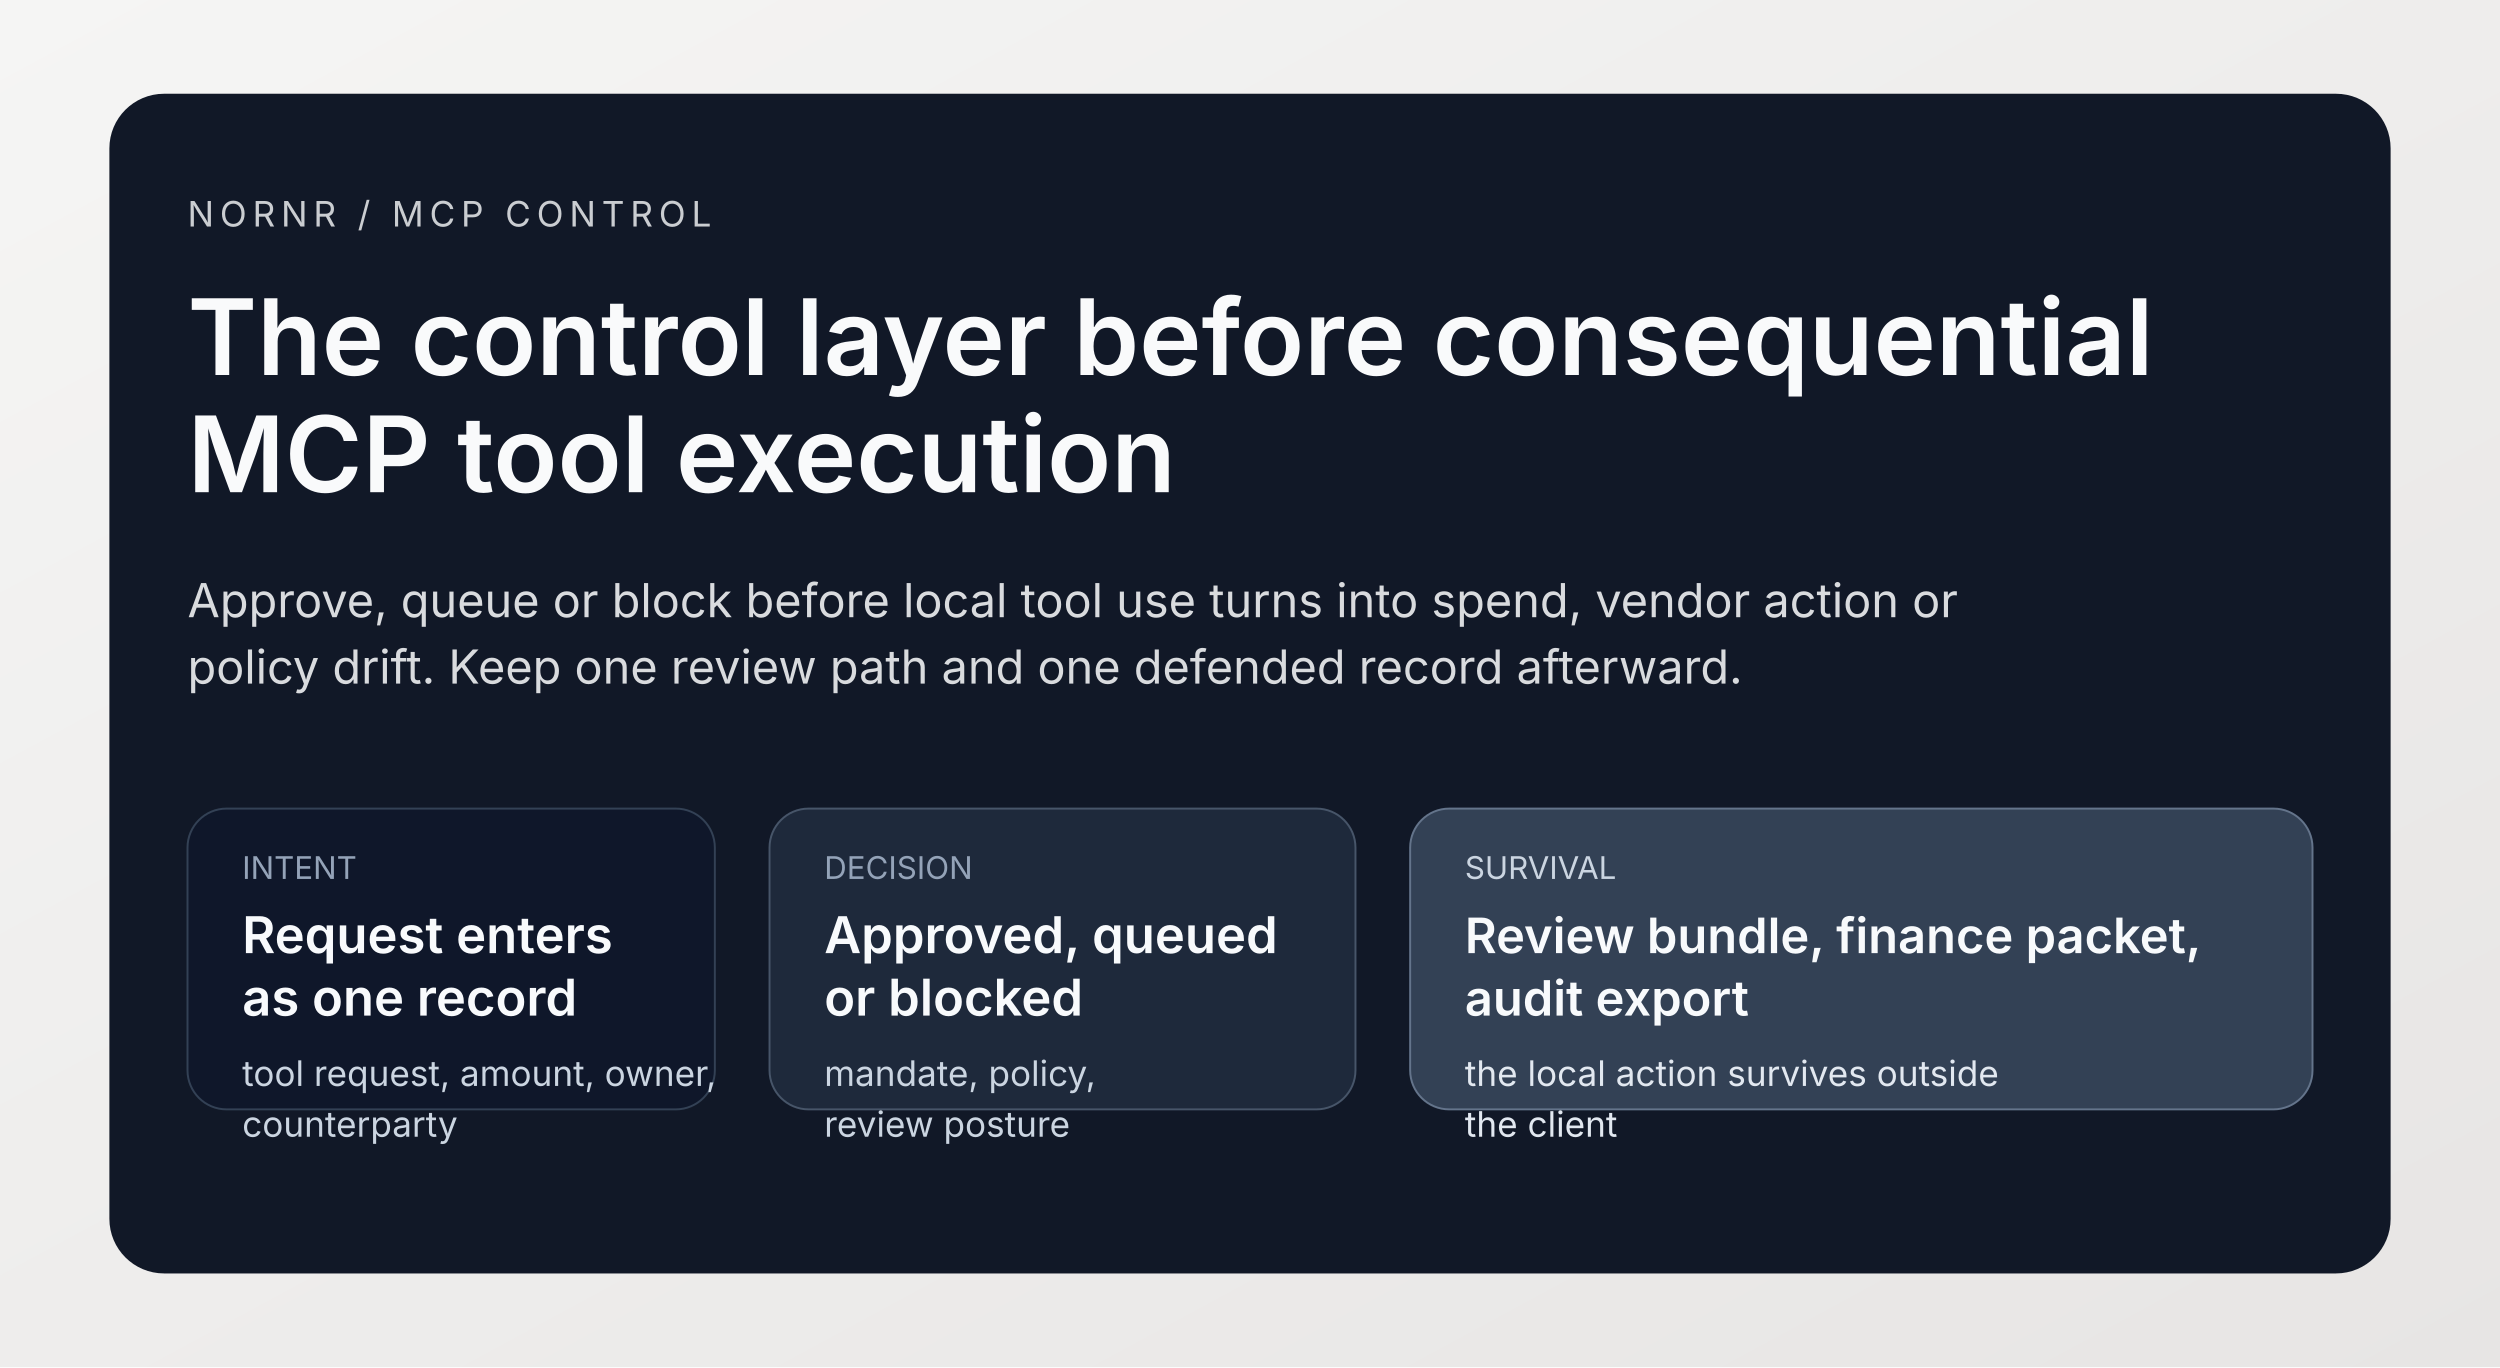
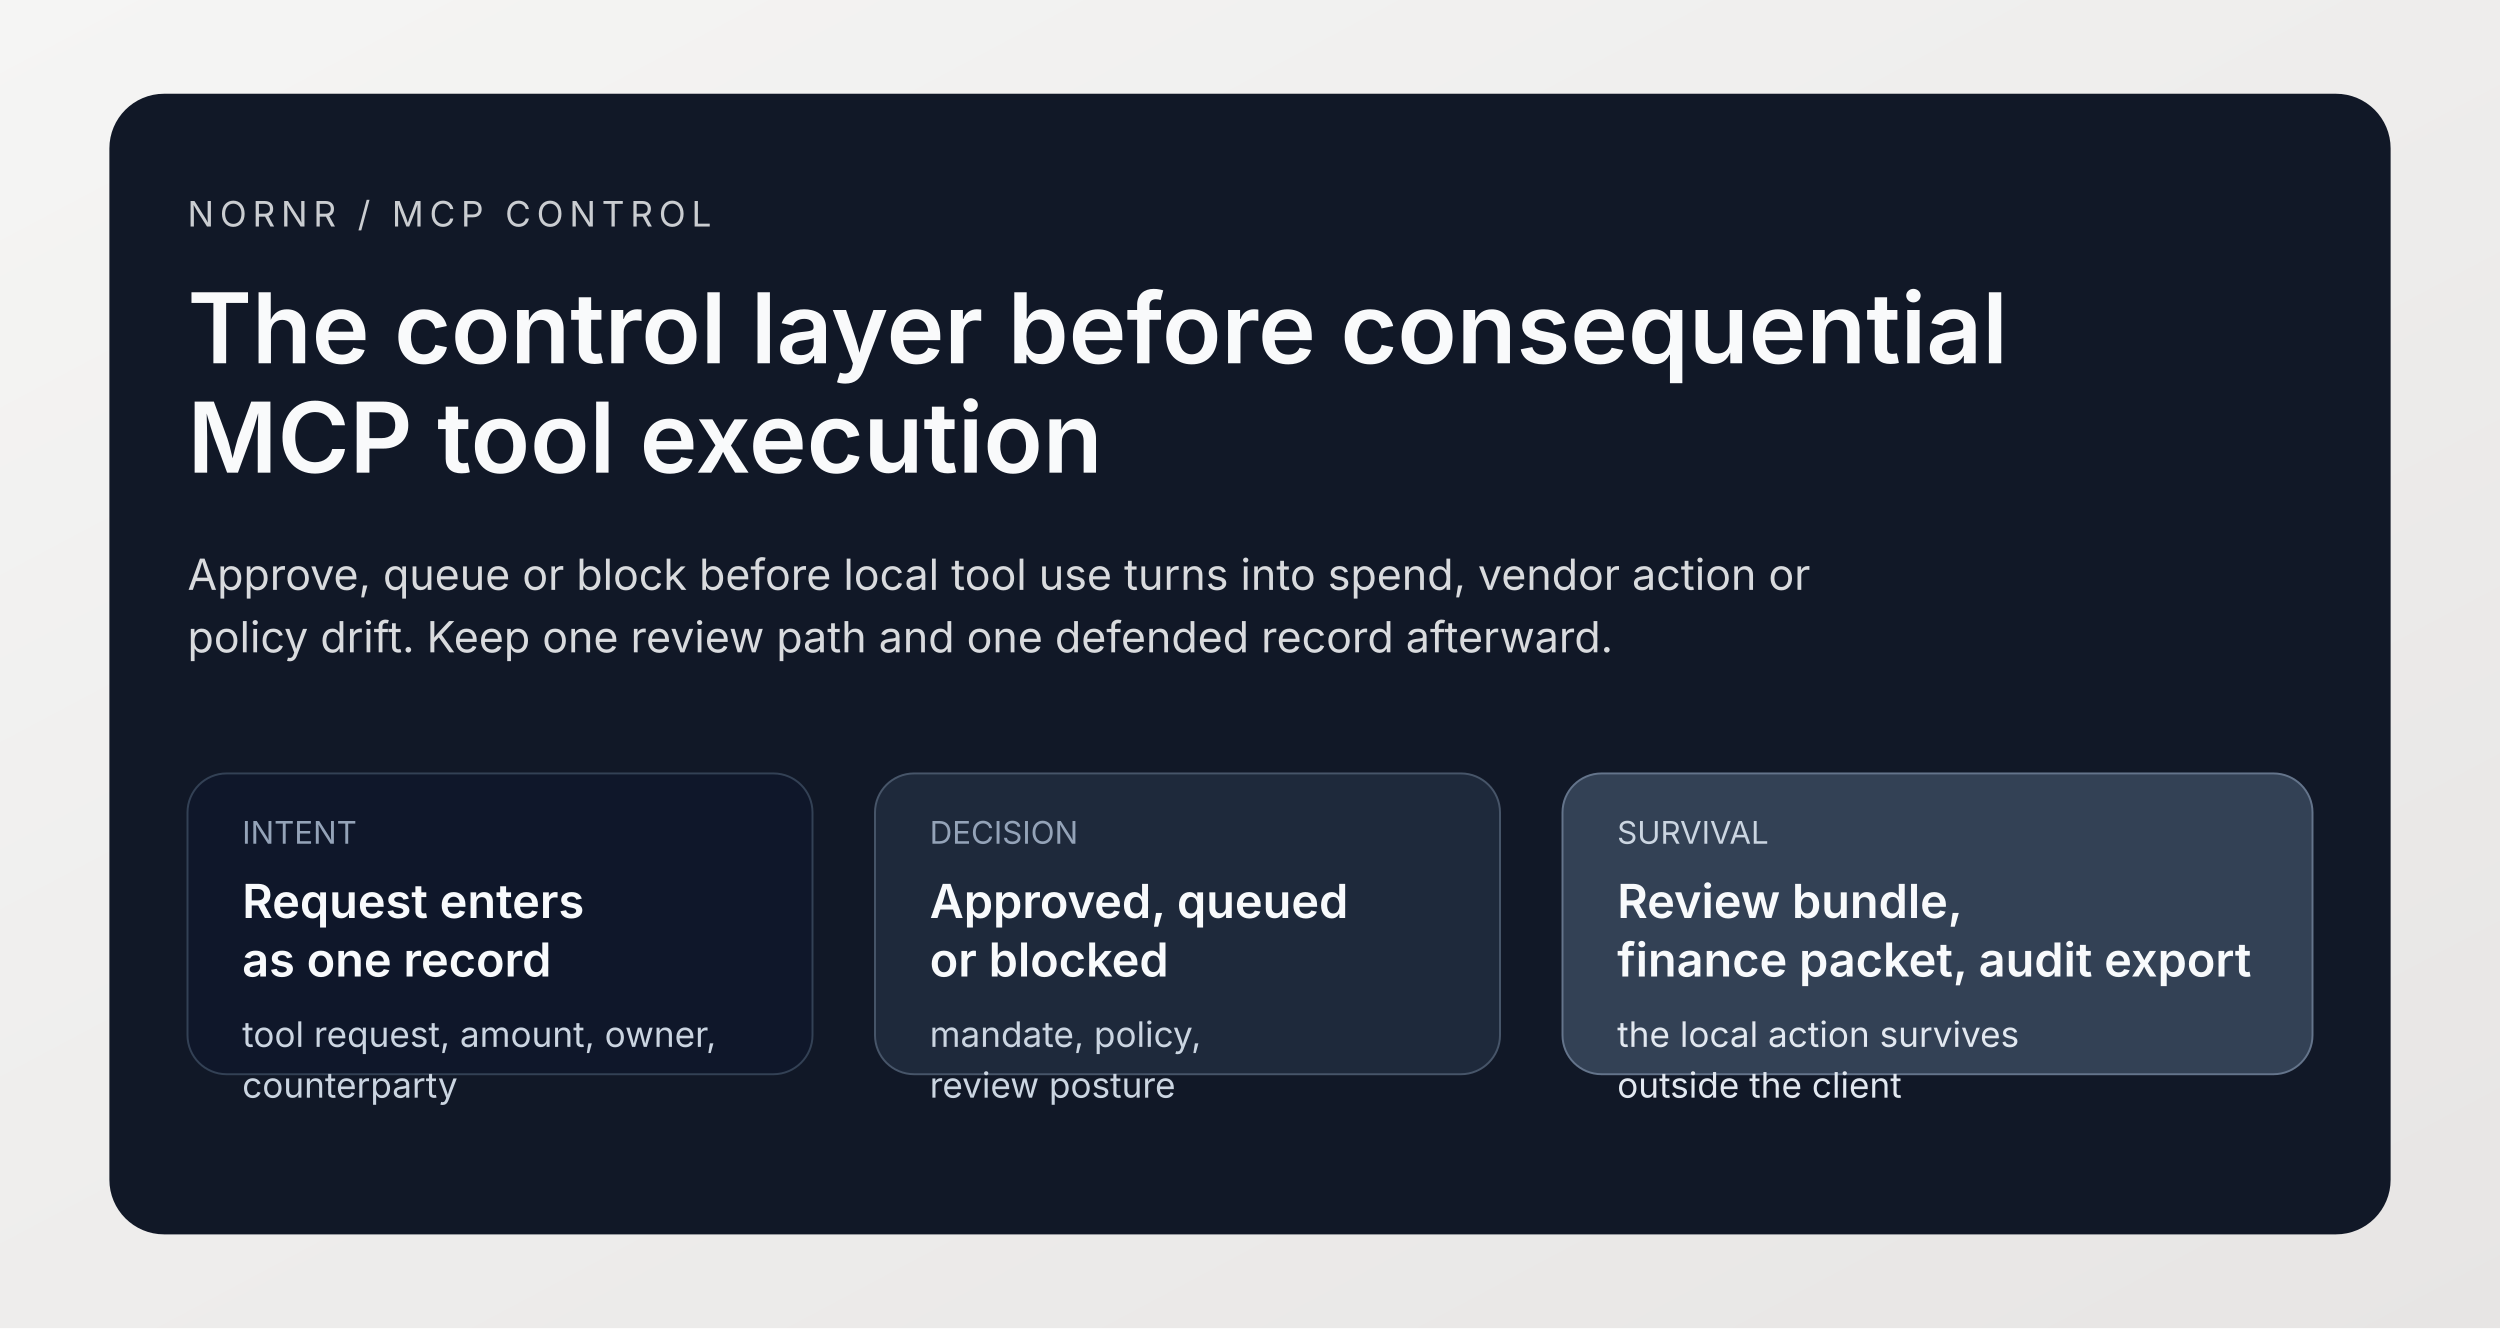
- <svg xmlns="http://www.w3.org/2000/svg" width="1280" height="700" viewBox="0 0 1280 700" role="img" aria-labelledby="title desc">
+ <svg xmlns="http://www.w3.org/2000/svg" width="1280" height="680" viewBox="0 0 1280 680" role="img" aria-labelledby="title desc">
  <defs>
    <linearGradient id="bg" x1="0" y1="0" x2="1" y2="1">
      <stop offset="0%" stop-color="#f5f5f4" />
      <stop offset="100%" stop-color="#e7e5e4" />
    </linearGradient>
  </defs>
-   <rect width="1280" height="700" fill="url(#bg)" />
-   <rect x="56" y="48" width="1168" height="604" rx="28" fill="#111827" />
+   <rect width="1280" height="680" fill="url(#bg)" />
+   <rect x="56" y="48" width="1168" height="584" rx="28" fill="#111827" />
  <g font-family="Inter, Arial, sans-serif" fill="#f9fafb">
    <text x="96" y="116" font-size="18" letter-spacing="3" opacity="0.8">NORNR / MCP CONTROL</text>
-     <text x="96" y="192" font-size="54" font-weight="600">The control layer before consequential</text>
-     <text x="96" y="252" font-size="54" font-weight="600">MCP tool execution</text>
-     <text x="96" y="316" font-size="24" opacity="0.86">Approve, queue or block before local tool use turns into spend, vendor action or</text>
-     <text x="96" y="350" font-size="24" opacity="0.86">policy drift. Keep one review path and one defended record afterward.</text>
+     <text x="96" y="186" font-size="50" font-weight="600">The control layer before consequential</text>
+     <text x="96" y="242" font-size="50" font-weight="600">MCP tool execution</text>
+     <text x="96" y="302" font-size="22" opacity="0.86">Approve, queue or block before local tool use turns into spend, vendor action or</text>
+     <text x="96" y="334" font-size="22" opacity="0.86">policy drift. Keep one review path and one defended record afterward.</text>
  </g>
  <g font-family="Inter, Arial, sans-serif">
-     <rect x="96" y="414" width="270" height="154" rx="20" fill="#0f172a" stroke="#334155" />
-     <text x="124" y="450" font-size="16" fill="#94a3b8">INTENT</text>
-     <text x="124" y="488" font-size="26" fill="#f8fafc" font-weight="600">Request enters</text>
-     <text x="124" y="520" font-size="26" fill="#f8fafc" font-weight="600">as one record</text>
-     <text x="124" y="556" font-size="18" fill="#cbd5e1">tool request, amount, owner,</text>
-     <text x="124" y="582" font-size="18" fill="#cbd5e1">counterparty</text>
-     <rect x="394" y="414" width="300" height="154" rx="20" fill="#1e293b" stroke="#475569" />
-     <text x="422" y="450" font-size="16" fill="#94a3b8">DECISION</text>
-     <text x="422" y="488" font-size="26" fill="#f8fafc" font-weight="600">Approved, queued</text>
-     <text x="422" y="520" font-size="26" fill="#f8fafc" font-weight="600">or blocked</text>
-     <text x="422" y="556" font-size="18" fill="#cbd5e1">mandate, policy,</text>
-     <text x="422" y="582" font-size="18" fill="#cbd5e1">review posture</text>
-     <rect x="722" y="414" width="462" height="154" rx="20" fill="#334155" stroke="#64748b" />
-     <text x="750" y="450" font-size="16" fill="#cbd5e1">SURVIVAL</text>
-     <text x="750" y="488" font-size="25" fill="#f8fafc" font-weight="600">Review bundle, finance packet,</text>
-     <text x="750" y="520" font-size="25" fill="#f8fafc" font-weight="600">audit export</text>
-     <text x="750" y="556" font-size="18" fill="#e2e8f0">the local action survives outside</text>
-     <text x="750" y="582" font-size="18" fill="#e2e8f0">the client</text>
+     <rect x="96" y="396" width="320" height="154" rx="20" fill="#0f172a" stroke="#334155" />
+     <text x="124" y="432" font-size="16" fill="#94a3b8">INTENT</text>
+     <text x="124" y="470" font-size="24" fill="#f8fafc" font-weight="600">Request enters</text>
+     <text x="124" y="500" font-size="24" fill="#f8fafc" font-weight="600">as one record</text>
+     <text x="124" y="536" font-size="18" fill="#cbd5e1">tool request, amount, owner,</text>
+     <text x="124" y="562" font-size="18" fill="#cbd5e1">counterparty</text>
+     <rect x="448" y="396" width="320" height="154" rx="20" fill="#1e293b" stroke="#475569" />
+     <text x="476" y="432" font-size="16" fill="#94a3b8">DECISION</text>
+     <text x="476" y="470" font-size="24" fill="#f8fafc" font-weight="600">Approved, queued</text>
+     <text x="476" y="500" font-size="24" fill="#f8fafc" font-weight="600">or blocked</text>
+     <text x="476" y="536" font-size="18" fill="#cbd5e1">mandate, policy,</text>
+     <text x="476" y="562" font-size="18" fill="#cbd5e1">review posture</text>
+     <rect x="800" y="396" width="384" height="154" rx="20" fill="#334155" stroke="#64748b" />
+     <text x="828" y="432" font-size="16" fill="#cbd5e1">SURVIVAL</text>
+     <text x="828" y="470" font-size="24" fill="#f8fafc" font-weight="600">Review bundle,</text>
+     <text x="828" y="500" font-size="24" fill="#f8fafc" font-weight="600">finance packet, audit export</text>
+     <text x="828" y="536" font-size="18" fill="#e2e8f0">the local action survives</text>
+     <text x="828" y="562" font-size="18" fill="#e2e8f0">outside the client</text>
  </g>
</svg>
